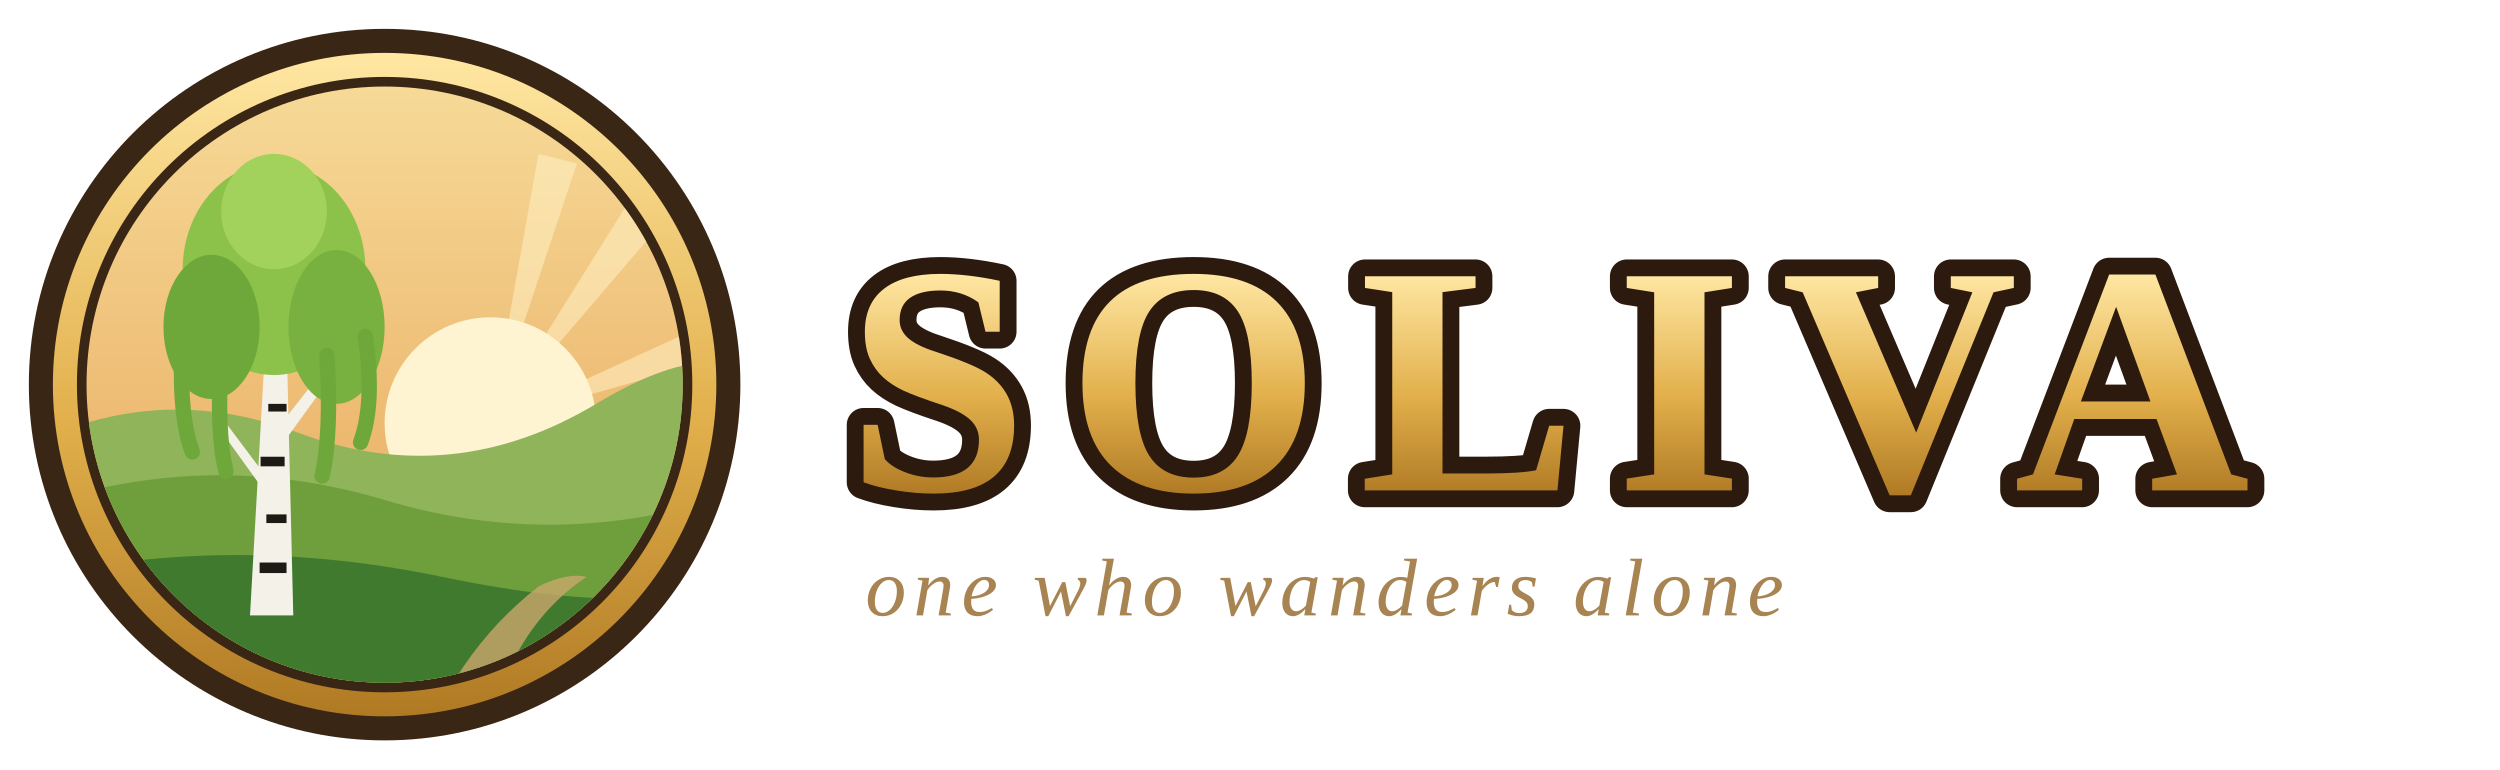
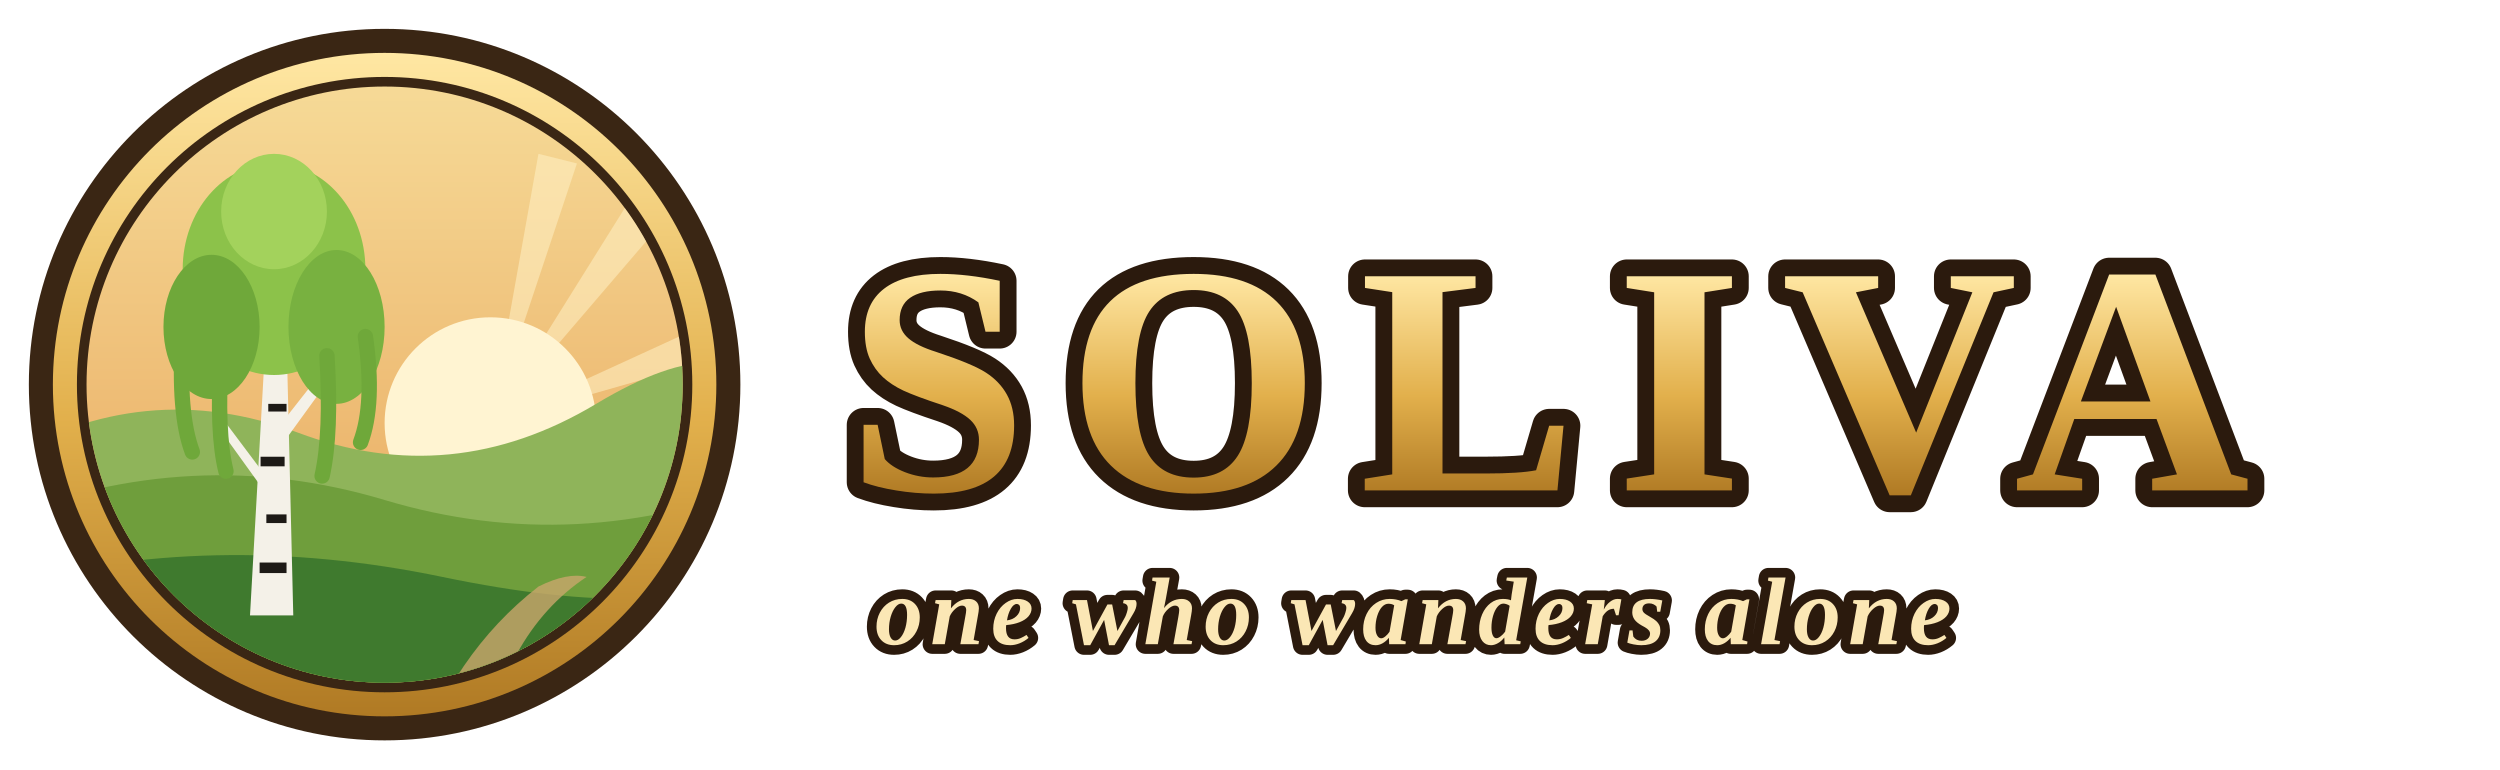
<svg xmlns="http://www.w3.org/2000/svg" viewBox="0 0 520 160">
  <defs>
    <clipPath id="logo-badge">
      <circle cx="80" cy="80" r="62" />
    </clipPath>
    <linearGradient id="logo-sky" x1="0" y1="0" x2="0" y2="1">
      <stop offset="0" stop-color="#f8e2a0" />
      <stop offset="1" stop-color="#e59a4e" />
    </linearGradient>
    <linearGradient id="logo-gold" x1="0" y1="0" x2="0" y2="1">
      <stop offset="0" stop-color="#ffe7a3" />
      <stop offset="0.55" stop-color="#e2b04c" />
      <stop offset="1" stop-color="#b07a24" />
    </linearGradient>
  </defs>
  <circle cx="80" cy="80" r="74" fill="#3a2614" />
  <circle cx="80" cy="80" r="69" fill="url(#logo-gold)" />
  <circle cx="80" cy="80" r="64" fill="#3a2614" />
  <g clip-path="url(#logo-badge)">
    <rect x="0" y="0" width="160" height="160" fill="url(#logo-sky)" />
    <g fill="#fff1c4" opacity="0.55">
      <path d="M102 88 L132 40 L138 46 Z" />
      <path d="M102 88 L150 66 L151 74 Z" />
      <path d="M102 88 L112 32 L120 34 Z" />
    </g>
    <circle cx="102" cy="88" r="22" fill="#fff4d2" />
    <path d="M0 96 Q30 78 62 90 T124 84 T160 86 V160 H0 Z" fill="#8fb45a" />
    <path d="M0 108 Q40 92 80 104 T160 100 V160 H0 Z" fill="#6f9e3c" />
    <path d="M0 122 Q44 110 92 120 T160 118 V160 H0 Z" fill="#3f7a2e" />
    <path d="M86 160 Q94 136 112 122 Q118 119 122 120 Q104 132 100 160 Z" fill="#c9a66b" opacity="0.8" />
    <path d="M52 128 L55.5 66 L59.5 66 L61 128 Z" fill="#f4f1e8" />
    <path d="M57 90 L68 76 L69.5 77.5 L59 92 Z" fill="#f4f1e8" />
    <path d="M56 100 L47 88 L45.8 89.4 L55.6 103 Z" fill="#f4f1e8" />
    <g fill="#1d1a16">
      <rect x="54.6" y="74" width="4.4" height="1.8" />
      <rect x="55.8" y="84" width="3.8" height="1.6" />
      <rect x="54.2" y="95" width="5" height="2" />
      <rect x="55.4" y="107" width="4.2" height="1.8" />
      <rect x="54" y="117" width="5.6" height="2.2" />
    </g>
    <g>
      <ellipse cx="57" cy="56" rx="19" ry="22" fill="#8cc24a" />
      <ellipse cx="44" cy="68" rx="10" ry="15" fill="#6fa83a" />
      <ellipse cx="70" cy="68" rx="10" ry="16" fill="#78b140" />
      <ellipse cx="57" cy="44" rx="11" ry="12" fill="#a3d25c" />
      <path d="M38 70 Q37 86 40 94 M46 74 Q45 90 47 98 M68 74 Q69 90 67 99 M76 70 Q78 84 75 92" stroke="#6fa83a" stroke-width="3.2" stroke-linecap="round" fill="none" />
    </g>
  </g>
  <g font-family="'Cinzel', 'Trajan Pro', Georgia, 'Times New Roman', serif" font-weight="700" letter-spacing="8">
    <text x="176" y="102" font-size="68" fill="#2b1a0d" stroke="#2b1a0d" stroke-width="7" stroke-linejoin="round">SOLIVA</text>
    <text x="176" y="102" font-size="68" fill="url(#logo-gold)">SOLIVA</text>
  </g>
-   <text x="180" y="128" font-family="Georgia, 'Times New Roman', serif" font-style="italic" font-size="17" fill="#a88452" letter-spacing="1.5">one who wanders alone</text>
+   <text x="182" y="134" font-family="Georgia, 'Times New Roman', serif" font-style="italic" font-weight="700" font-size="20" letter-spacing="1.5" fill="#fbe7b5" stroke="#2b1a0d" stroke-width="4" stroke-linejoin="round" paint-order="stroke">one who wanders alone</text>
</svg>
